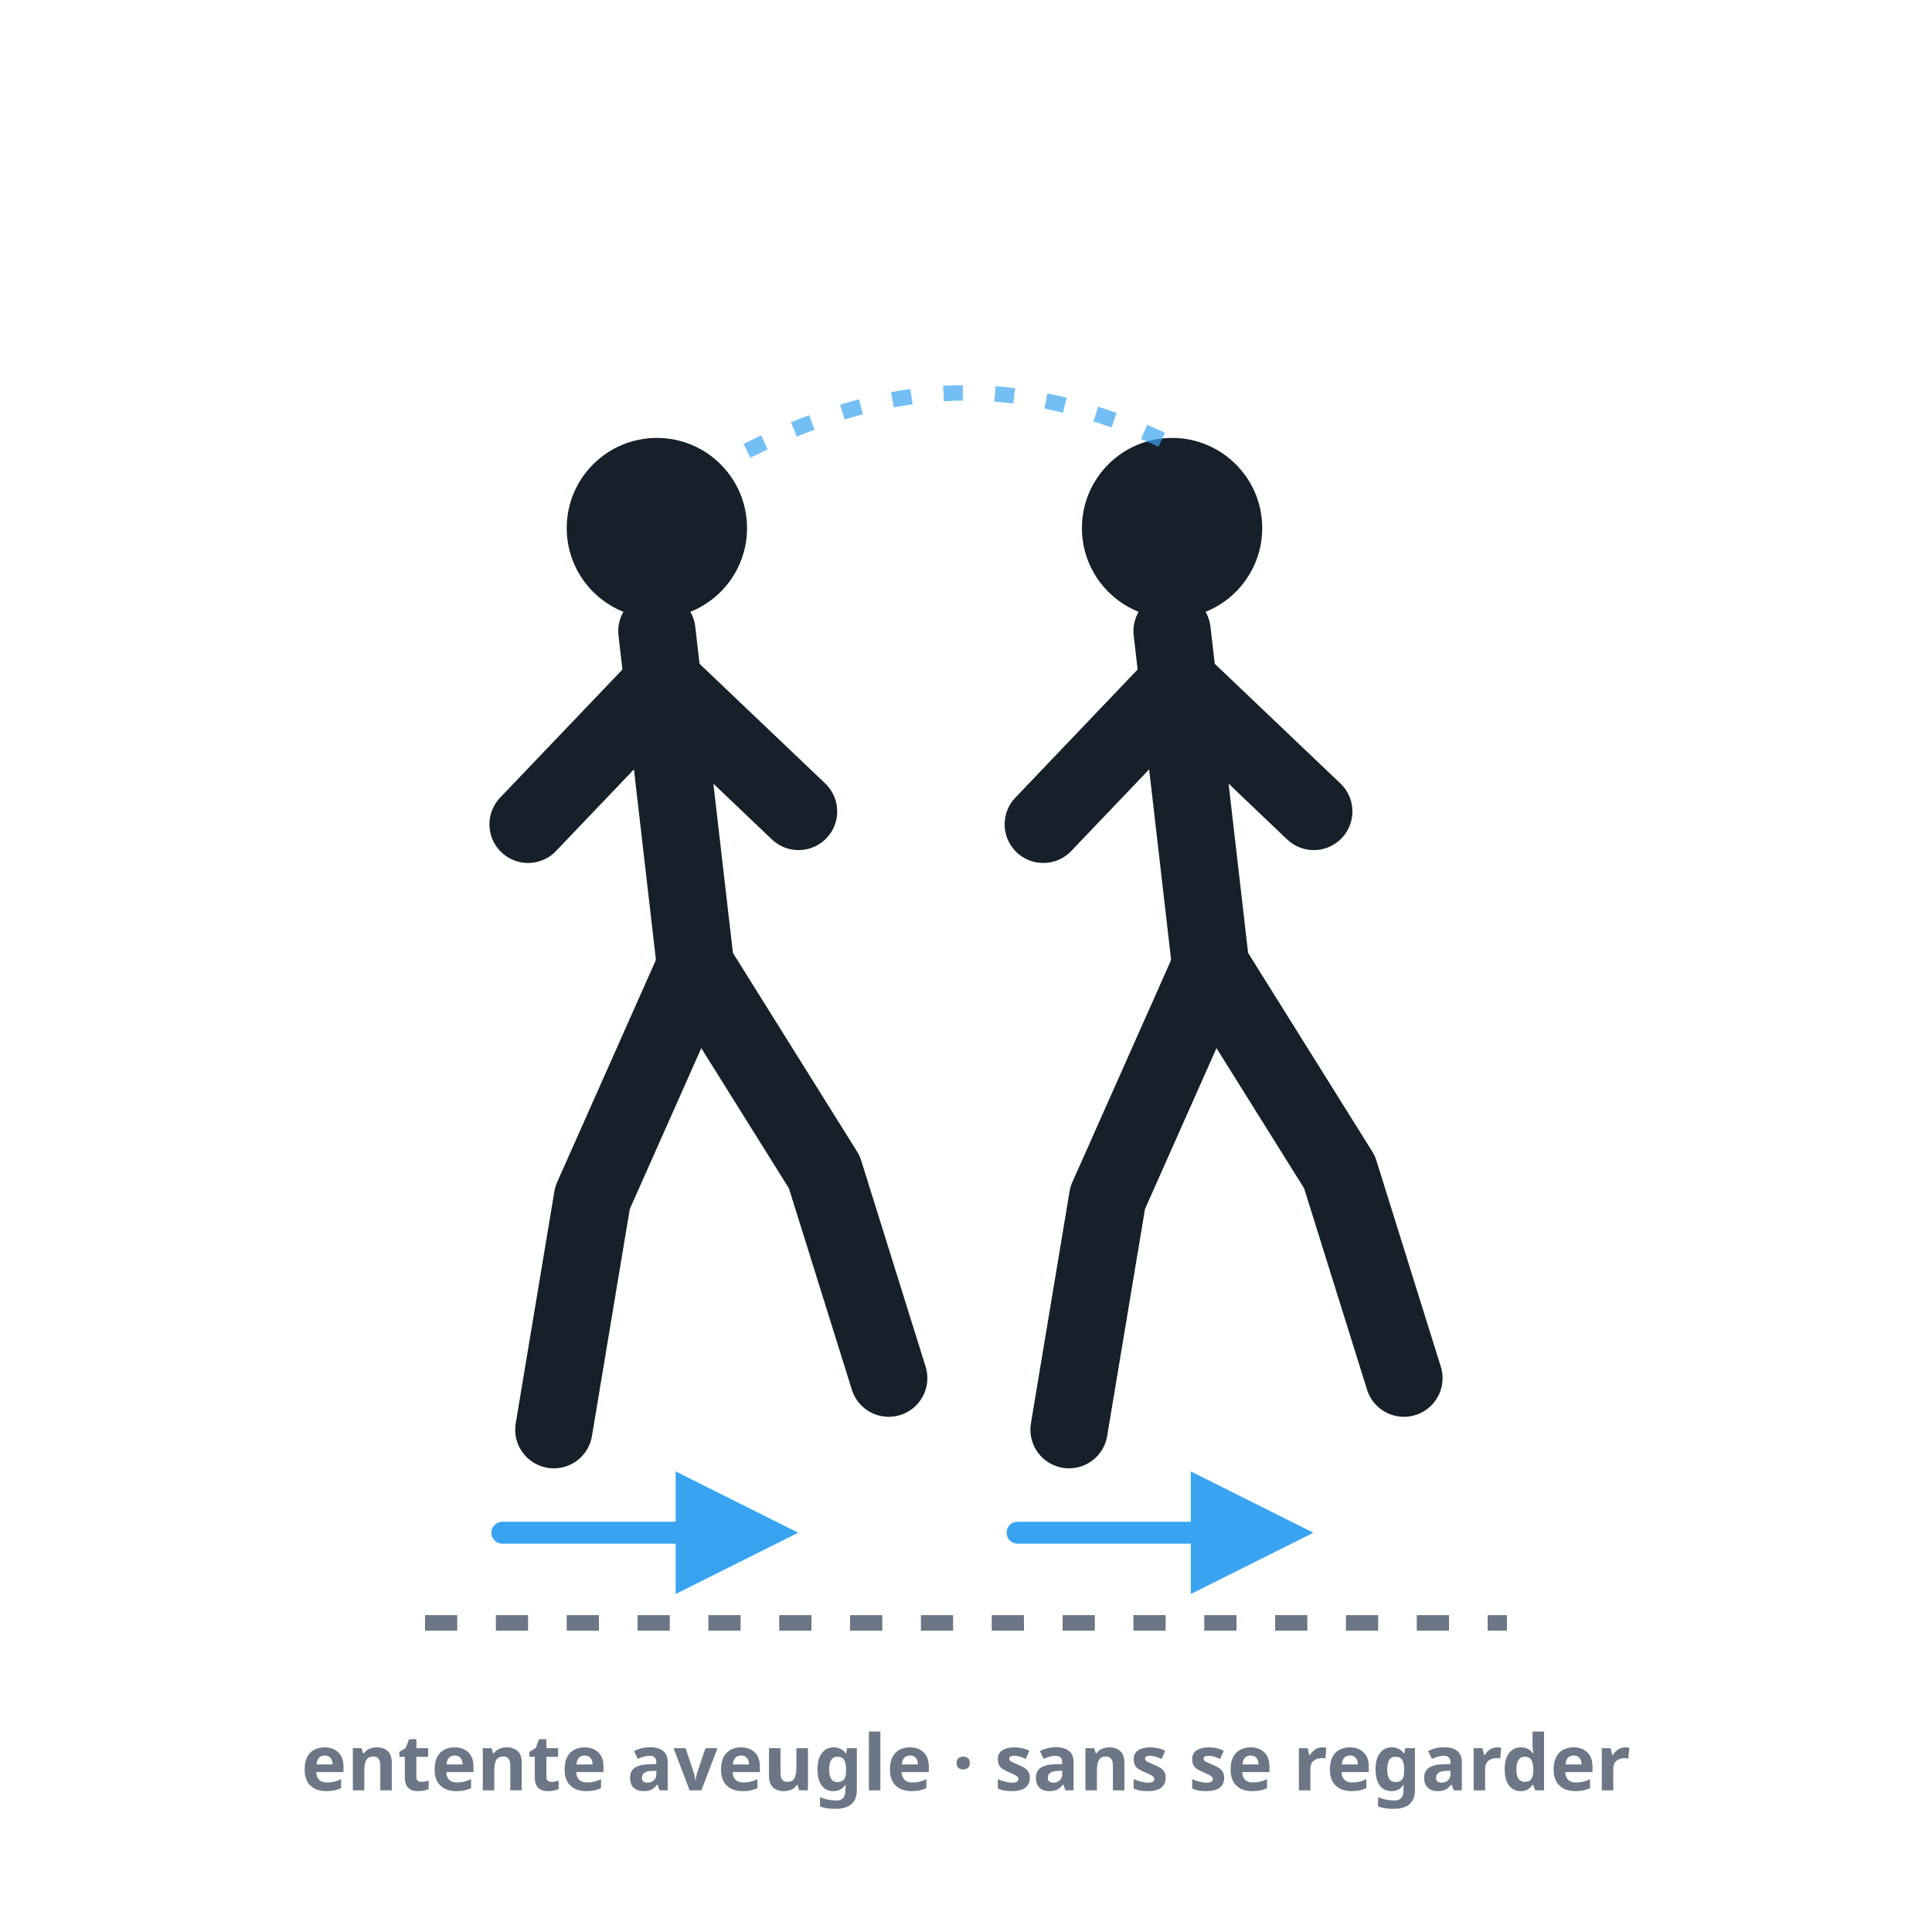
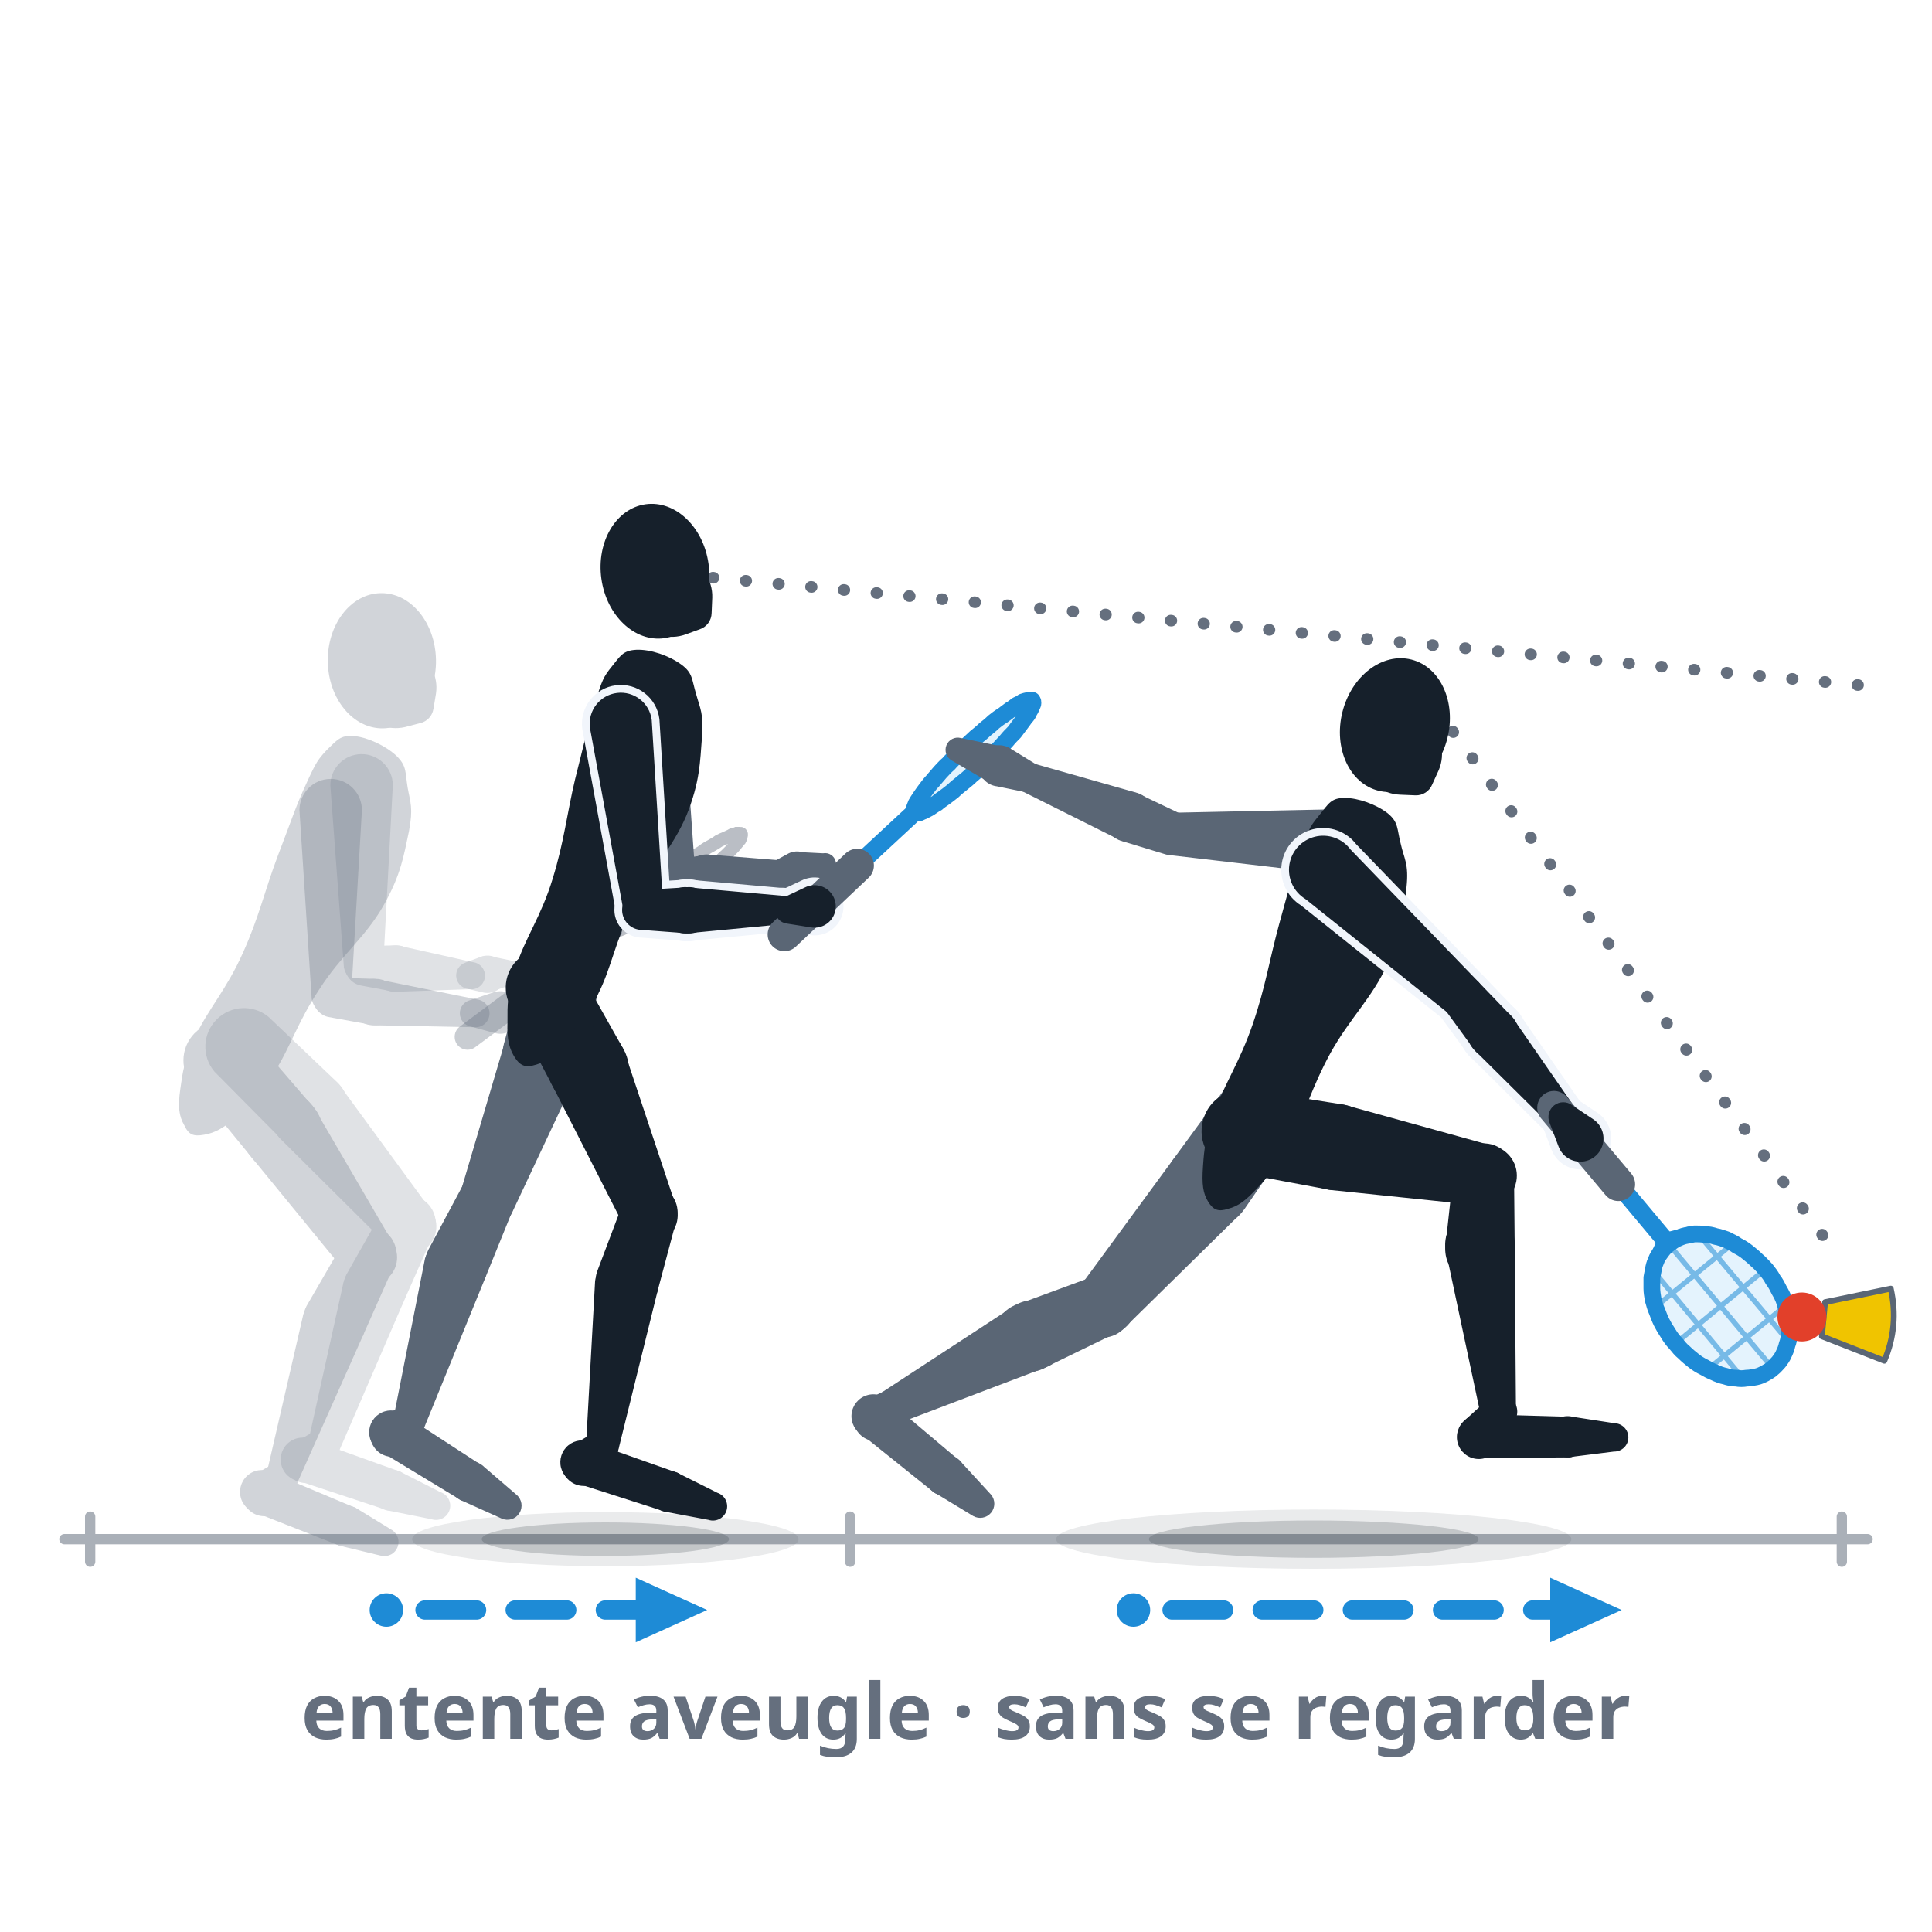
- <svg xmlns="http://www.w3.org/2000/svg" viewBox="0 0 300 300" role="img" aria-label="L'entente aveugle : deux partenaires de double se déplacent en parfaite anticipation, sans se regarder — des flèches de mouvement parallèles et en miroir et une bande de perception commune.">
+ <svg xmlns="http://www.w3.org/2000/svg" viewBox="0 0 300 300" role="img" data-quelle="figuren" aria-label="Entente aveugle : deux partenaires de double l'un derrière l'autre, tous deux le regard vers le speeder. Le joueur d'attaque part sur la balle courte, et au même instant le joueur de fond monte dans l'espace libéré, sans regarder.">
  <style>
-     .fig{fill:none;stroke:var(--tinte,#16202b);stroke-width:12;stroke-linecap:round;stroke-linejoin:round}
-     .kopf{fill:var(--tinte,#16202b)}
-     .pfeil{fill:none;stroke:var(--primaer,#38a4f1);stroke-width:3.4;stroke-linecap:round}
-     .band{fill:none;stroke:var(--primaer,#38a4f1);stroke-width:2.4;stroke-dasharray:3 5;opacity:.7}
-     .boden{fill:none;stroke:var(--tinte-3,#6b7686);stroke-width:2.4;stroke-dasharray:5 6}
-     .mk{fill:var(--primaer,#38a4f1)}
-     .st{fill:var(--tinte-3,#6b7686);font:600 12px/1 system-ui,sans-serif;text-anchor:middle}
+     .s-k{fill:var(--tinte,#16202b)}
+     .s-f{fill:var(--tinte-2,#5a6675)}
+     .s-gk{fill:var(--tinte-3,#656f7e);opacity:.3}
+     .s-gf{fill:var(--tinte-3,#656f7e);opacity:.2}
+     .s-x{fill:var(--flaeche-2,#f1f5fb);stroke:var(--flaeche-2,#f1f5fb);stroke-width:2.4;stroke-linejoin:round}
+     .s-rf{fill:var(--primaer,#38a4f1);opacity:.14}
+     .s-rs{fill:none;stroke:var(--primaer-dunkel,#1e8bd6);stroke-width:.8;opacity:.55}
+     .s-rr{fill:none;stroke:var(--primaer-dunkel,#1e8bd6);stroke-width:2.6;stroke-linejoin:round}
+     .s-rh{fill:none;stroke:var(--primaer-dunkel,#1e8bd6);stroke-width:2.1;stroke-linecap:round;stroke-linejoin:round}
+     .s-rsch{fill:none;stroke:var(--primaer-dunkel,#1e8bd6);stroke-width:2.8;stroke-linecap:round}
+     .s-rg{fill:none;stroke:var(--tinte-2,#5a6675);stroke-width:5.2;stroke-linecap:round}
+     .s-gr{fill:none;stroke:var(--tinte-3,#656f7e);stroke-width:2;opacity:.45}
+     .s-gh{fill:none;stroke:var(--tinte-3,#656f7e);stroke-width:1.6;opacity:.45;stroke-linecap:round;stroke-linejoin:round}
+     .s-gsch{fill:none;stroke:var(--tinte-3,#656f7e);stroke-width:2.2;opacity:.45;stroke-linecap:round}
+     .s-gg{fill:none;stroke:var(--tinte-3,#656f7e);stroke-width:4;opacity:.35;stroke-linecap:round}
+     .s-korb{fill:var(--speeder-korb,#f0c400);stroke:var(--tinte-2,#5a6675);stroke-width:.9;stroke-linejoin:round}
+     .s-kappe{fill:var(--speeder-kappe,#e2402a)}
+     .s-sch{fill:var(--schatten-boden,#16202b2e)}
+     .s-schw{fill:var(--schatten-boden,#16202b2e);opacity:.5}
+     .s-weg{fill:none;stroke:var(--primaer-dunkel,#1e8bd6);stroke-width:3;stroke-dasharray:8 6;stroke-linecap:round}
+     .s-blick{fill:none;stroke:var(--tinte-3,#656f7e);stroke-width:1.8;stroke-dasharray:.1 5;stroke-linecap:round}
+     .s-mk{fill:var(--primaer-dunkel,#1e8bd6)}
+     .s-boden{fill:none;stroke:var(--tinte-3,#656f7e);stroke-width:1.6;opacity:.55;stroke-linecap:round}
+     .st{fill:var(--tinte-3,#656f7e);font:600 12px/1 system-ui,sans-serif;text-anchor:middle}
  </style>
  <defs>
-     <marker id="m053" viewBox="0 0 10 10" markerWidth="7" markerHeight="7" refX="6.5" refY="5" orient="auto">
-       <path d="M1,1 L9,5 L1,9 Z" class="mk" />
+     <marker id="p053" viewBox="0 0 10 10" markerWidth="4.4" markerHeight="4.4" refX="5" refY="5" orient="auto">
+       <path d="M1,1.2 L9.4,5 L1,8.8 Z" class="s-mk" />
    </marker>
  </defs>
-   <circle class="kopf" cx="102" cy="82" r="14" />
-   <path class="fig" d="M102,98 L108,150" />
-   <path class="fig" d="M103,106 L82,128" />
-   <path class="fig" d="M103,106 L124,126" />
-   <path class="fig" d="M108,150 L92,186 L86,222" />
-   <path class="fig" d="M108,150 L128,182 L138,214" />
-   <circle class="kopf" cx="182" cy="82" r="14" />
-   <path class="fig" d="M182,98 L188,150" />
-   <path class="fig" d="M183,106 L162,128" />
-   <path class="fig" d="M183,106 L204,126" />
-   <path class="fig" d="M188,150 L172,186 L166,222" />
-   <path class="fig" d="M188,150 L208,182 L218,214" />
-   <path class="pfeil" d="M78,238 L118,238" marker-end="url(#m053)" />
-   <path class="pfeil" d="M158,238 L198,238" marker-end="url(#m053)" />
-   <path class="band" d="M116,70 C 140,58 160,58 184,70" />
-   <line class="boden" x1="66" y1="252" x2="234" y2="252" />
-   <text class="st" x="150" y="278">entente aveugle · sans se regarder</text>
+   <path class="s-boden" d="M10,239L290,239M14,235.5L14,242.5M132,235.5L132,242.5M286,235.5L286,242.5" />
+   <ellipse class="s-schw" cx="94" cy="239" rx="30" ry="4.2" />
+   <ellipse class="s-sch" cx="94" cy="239" rx="19.2" ry="2.6" />
+   <ellipse class="s-schw" cx="204" cy="239" rx="40" ry="4.6" />
+   <ellipse class="s-sch" cx="204" cy="239" rx="25.6" ry="2.9" />
+   <g class="s-gf">
+     <path d="M33.3,166.4L43.4,176.6A6.2,6.2 0 1 0 52.1,167.8L41.7,157.9A6,6 0 0 0 33.3,166.4Z" />
+     <path d="M43.4,176.7L60.1,193.3A4.3,4.3 0 0 0 66.7,187.6L52.8,168.6A6.2,6.2 0 1 0 43.4,176.7Z" />
+     <path d="M59.4,188L53.8,197.9A4.9,4.9 0 1 0 62.6,202.3L67.2,191.9A4.3,4.3 0 0 0 59.4,188Z" />
+     <path d="M53.3,199.3L47.9,223.7A2.5,2.5 0 0 0 52.7,225.2L62.6,202.3A4.9,4.9 0 1 0 53.3,199.3Z" />
+     <path d="M49.1,222.1L45.9,223.9A3.4,3.4 0 1 0 50.4,228.7L52.4,225.7A2.5,2.5 0 0 0 49.1,222.1Z" />
+     <path d="M46.5,230L60.1,234.5A3.2,3.2 0 0 0 62.1,228.5L48.7,223.7A3.4,3.4 0 1 0 46.5,230Z" />
+     <path d="M60.5,234.6L67,235.9A2.2,2.2 0 0 0 68.4,231.7L62.5,228.7A3.2,3.2 0 1 0 60.5,234.6Z" />
+   </g>
+   <g class="s-gf">
+     <path d="M51.3,122L53.4,150.2A3.1,3.1 0 0 0 59.5,150.1L61,121.9A4.8,4.8 0 1 0 51.3,122Z" />
+     <path d="M55.9,153L60.7,153.9A3.6,3.6 0 1 0 61.4,146.8L56.4,146.9A3.1,3.1 0 0 0 55.9,153Z" />
+     <path d="M61.5,154L73,153.6A2.1,2.1 0 0 0 73.4,149.4L62.2,146.9A3.6,3.6 0 1 0 61.5,154Z" />
+   </g>
+   <g class="s-gf">
+     <path d="M72.4,153.5L75,154.1A2.9,2.9 0 1 0 74.6,148.6L72.2,149.5A2.1,2.1 0 0 0 72.4,153.5Z" />
+     <path d="M76.5,153.9L80.4,152.6A1.7,1.7 0 0 0 80.1,149.3L76.2,148.5A2.8,2.8 0 1 0 76.5,153.9Z" />
+   </g>
+   <g class="s-gk">
+     <path d="M61.6,117.4C63.2,119 62.9,119.9 63.3,122.3C63.7,124.6 64.2,125.4 63.5,129.1C62.7,132.8 62.3,135.8 59.5,140.7C56.7,145.6 52.9,148.4 49.6,153.6C46.2,158.7 45.1,162.6 42.6,166.5C40.1,170.4 39.1,171.3 36.9,173.3C34.7,175.2 33.4,175.9 31.7,176.2C30,176.5 29.3,176.2 28.6,174.7C27.8,173.3 27.6,171.9 28,169.1C28.4,166.3 28.5,165 30.4,160.8C32.4,156.6 35.2,153.6 37.7,148C40.2,142.5 41.1,138.3 43.1,133C45.1,127.8 46,125 47.6,121.6C49.1,118.3 49.4,117.9 50.8,116.4C52.3,115 52.8,114.1 55,114.3C57.1,114.5 59.9,115.8 61.6,117.4Z" />
+     <path d="M29.8,168.4L38.9,179.5A6.2,6.2 0 1 0 48.3,171.5L39,160.7A6,6 0 0 0 29.8,168.4Z" />
+     <path d="M38.9,179.5L53.8,197.7A4.3,4.3 0 0 0 60.9,192.8L49,172.4A6.2,6.2 0 1 0 38.9,179.5Z" />
+     <path d="M53.4,192.8L47.6,202.8A4.9,4.9 0 1 0 56.4,207.3L61.1,196.7A4.3,4.3 0 0 0 53.4,192.8Z" />
+     <path d="M47.1,204.1L41.4,228.8A2.5,2.5 0 0 0 46.1,230.4L56.4,207.3A4.9,4.9 0 1 0 47.1,204.1Z" />
+     <path d="M42.6,227.2L39.5,229A3.4,3.4 0 1 0 44,233.7L45.9,230.8A2.5,2.5 0 0 0 42.6,227.2Z" />
+     <path d="M40,235L52.7,240A3.2,3.2 0 0 0 55.1,234.1L42.5,228.8A3.4,3.4 0 1 0 40,235Z" />
+     <path d="M53.1,240.1L59.3,241.6A2.2,2.2 0 0 0 60.9,237.6L55.5,234.3A3.2,3.2 0 1 0 53.1,240.1Z" />
+   </g>
+   <g class="s-gk">
+     <ellipse cx="59.3" cy="102.6" rx="8.4" ry="10.5" transform="rotate(-1 59.3 102.6)" />
+     <path d="M62.9,112.9L65.2,112.3A2.7,2.7 0 0 0 67.3,110.1L67.7,107.7A6.3,6.3 0 1 0 62.9,112.9Z" />
+   </g>
+   <g class="s-gk">
+     <path d="M46.5,125.8L48.4,155.1A3.1,3.1 0 0 0 54.5,155.1L56.2,125.8A4.8,4.8 0 1 0 46.5,125.8Z" />
+     <path d="M50.9,157.9L57.5,159.1A3.6,3.6 0 1 0 58.3,152L51.6,151.8A3.1,3.1 0 0 0 50.9,157.9Z" />
+     <path d="M58.1,159.2L73.6,159.5A2.1,2.1 0 0 0 74.1,155.2L58.8,152.1A3.6,3.6 0 1 0 58.1,159.2Z" />
+   </g>
+   <path class="s-gh" d="M95.8,144.7L94.2,145L95.2,143.4" />
+   <path class="s-gsch" d="M85.1,151.7L94.2,145" />
+   <path class="s-gr" d="M115.1,129.5C115.1,129.4 115,129.4 114.9,129.4C114.7,129.4 114.6,129.4 114.4,129.4C114.2,129.5 113.9,129.5 113.7,129.6C113.4,129.8 113.1,129.9 112.7,130.1C112.4,130.2 112,130.4 111.6,130.6C111.2,130.9 110.8,131.1 110.3,131.4C109.9,131.6 109.4,131.9 108.9,132.3C108.4,132.6 107.9,132.9 107.4,133.2C106.9,133.6 106.3,134 105.8,134.3C105.3,134.7 104.7,135.1 104.2,135.5C103.7,135.9 103.1,136.3 102.6,136.7C102.1,137.1 101.6,137.5 101.1,137.9C100.6,138.3 100.1,138.7 99.7,139C99.2,139.4 98.8,139.8 98.4,140.2C98,140.5 97.6,140.9 97.3,141.2C96.9,141.6 96.6,141.9 96.3,142.2C96.1,142.5 95.8,142.7 95.6,143C95.4,143.2 95.2,143.5 95.1,143.7C95,143.9 94.9,144 94.9,144.2C94.8,144.3 94.8,144.4 94.9,144.5C94.9,144.6 95,144.6 95.1,144.6C95.2,144.7 95.4,144.6 95.6,144.6C95.8,144.6 96,144.5 96.3,144.4C96.6,144.3 96.9,144.1 97.2,144C97.6,143.8 98,143.6 98.4,143.4C98.8,143.2 99.2,142.9 99.7,142.6C100.1,142.4 100.6,142.1 101.1,141.8C101.6,141.5 102.1,141.1 102.6,140.8C103.1,140.4 103.6,140.1 104.2,139.7C104.7,139.3 105.2,138.9 105.8,138.5C106.3,138.1 106.8,137.7 107.3,137.3C107.8,136.9 108.4,136.5 108.8,136.1C109.3,135.8 109.8,135.4 110.3,135C110.7,134.6 111.2,134.2 111.6,133.8C112,133.5 112.3,133.1 112.7,132.8C113,132.5 113.4,132.1 113.6,131.9C113.9,131.6 114.2,131.3 114.4,131C114.6,130.8 114.7,130.6 114.9,130.4C115,130.2 115.1,130 115.1,129.9C115.1,129.7 115.2,129.6 115.1,129.5Z" />
+   <path class="s-gg" d="M72.6,161L85.1,151.7" />
+   <g class="s-gk">
+     <path d="M73.1,159.4L76.8,160.4A3.3,3.3 0 1 0 76.6,154.1L73,155.3A2.1,2.1 0 0 0 73.1,159.4Z" />
+   </g>
+   <path class="s-blick" d="M110.7,89.7 L292,106.7" />
+   <path class="s-blick" d="M225.6,113.6 L285.2,194.8" />
+   <circle class="s-mk" cx="60" cy="250" r="2.6" />
+   <path class="s-weg" d="M66,250 L104,250" marker-end="url(#p053)" />
+   <circle class="s-mk" cx="176" cy="250" r="2.6" />
+   <path class="s-weg" d="M182,250 L246,250" marker-end="url(#p053)" />
+   <g class="s-f">
+     <path d="M81.7,149.3L78.3,161.9A6.2,6.2 0 1 0 90.3,165L93.3,152.2A6,6 0 0 0 81.7,149.3Z" />
+     <path d="M78.4,161.8L71.6,184.8A4.3,4.3 0 0 0 79.7,187.9L89.9,166.2A6.2,6.2 0 1 0 78.4,161.8Z" />
+     <path d="M71.9,184L66.5,194.1A4.9,4.9 0 1 0 75.4,198.3L79.7,187.7A4.3,4.3 0 0 0 71.9,184Z" />
+     <path d="M66,195.4L61.1,220.2A2.5,2.5 0 0 0 65.9,221.6L75.4,198.3A4.9,4.9 0 1 0 66,195.4Z" />
+     <path d="M62.6,218.4L59.8,219.6A3.4,3.4 0 1 0 63.8,224.6L65.6,222.1A2.5,2.5 0 0 0 62.6,218.4Z" />
+     <path d="M59.3,225.5L71.5,232.9A3.2,3.2 0 0 0 74.9,227.6L62.9,219.8A3.4,3.4 0 1 0 59.3,225.5Z" />
+     <path d="M71.9,233.1L77.9,235.8A2.2,2.2 0 0 0 80.2,232.1L75.2,227.8A3.2,3.2 0 1 0 71.9,233.1Z" />
+   </g>
+   <g class="s-f">
+     <path d="M96.4,109.3L101.9,137.2A3.1,3.1 0 0 0 108,136.3L106,108A4.8,4.8 0 1 0 96.4,109.3Z" />
+     <path d="M104.8,139.6L109.6,139.9A3.6,3.6 0 1 0 109.3,132.8L104.5,133.5A3.1,3.1 0 0 0 104.8,139.6Z" />
+     <path d="M110.5,139.8L121.5,137.8A2.1,2.1 0 0 0 121.3,133.6L110.1,132.7A3.6,3.6 0 1 0 110.5,139.8Z" />
+   </g>
+   <g class="s-f">
+     <path d="M121,137.8L123.5,138A2.9,2.9 0 1 0 122.3,132.6L120.1,133.8A2.1,2.1 0 0 0 121,137.8Z" />
+     <path d="M125,137.6L128.6,135.8A1.7,1.7 0 0 0 127.8,132.5L123.9,132.3A2.8,2.8 0 1 0 125,137.6Z" />
+   </g>
+   <g class="s-k">
+     <path d="M105.8,103.2C107.6,104.5 107.4,105.5 108.1,107.8C108.7,110 109.3,110.8 109,114.5C108.7,118.3 108.7,121.4 106.6,126.6C104.4,131.8 101,135.1 98.3,140.6C95.5,146.2 95,150.1 92.9,154.3C90.9,158.6 90,159.6 88.1,161.8C86.2,164 84.9,164.8 83.3,165.3C81.7,165.8 80.9,165.6 80,164.3C79.1,162.9 78.7,161.5 78.8,158.7C78.8,155.9 78.7,154.6 80.1,150.2C81.5,145.7 84,142.4 85.8,136.5C87.6,130.7 88,126.5 89.3,121C90.7,115.5 91.3,112.6 92.4,109.1C93.5,105.6 93.7,105.1 95,103.5C96.3,101.9 96.7,101 98.8,100.9C101,100.8 103.9,101.8 105.8,103.2Z" />
+     <path d="M79.2,156.1L85.9,168.8A6.2,6.2 0 1 0 96.8,162.9L89.7,150.3A6,6 0 0 0 79.2,156.1Z" />
+     <path d="M85.9,168.8L96.9,190.4A4.3,4.3 0 0 0 104.9,187.1L97.2,164A6.2,6.2 0 1 0 85.9,168.8Z" />
+     <path d="M96.7,186.9L92.7,197.5A4.9,4.9 0 1 0 102.1,200.5L105,189.6A4.3,4.3 0 0 0 96.7,186.9Z" />
+     <path d="M92.4,199L91,224.4A2.5,2.5 0 0 0 96,225.2L102.1,200.5A4.9,4.9 0 1 0 92.4,199Z" />
+     <path d="M92.3,222.4L89.1,224.3A3.4,3.4 0 1 0 93.6,229L95.6,226A2.5,2.5 0 0 0 92.3,222.4Z" />
+     <path d="M89.8,230.4L103.2,234.7A3.2,3.2 0 0 0 105.2,228.7L91.9,224A3.4,3.4 0 1 0 89.8,230.4Z" />
+     <path d="M103.6,234.8L110,236A2.2,2.2 0 0 0 111.4,231.8L105.6,228.9A3.2,3.2 0 1 0 103.6,234.8Z" />
+   </g>
+   <g class="s-k">
+     <ellipse cx="101.7" cy="88.7" rx="8.4" ry="10.5" transform="rotate(-7.9 101.7 88.7)" />
+     <path d="M106.5,98.5L108.7,97.7A2.7,2.7 0 0 0 110.5,95.2L110.6,92.8A6.3,6.3 0 1 0 106.5,98.5Z" />
+   </g>
+   <g class="s-x">
+     <path d="M91.6,113L96.9,141.9A3.1,3.1 0 0 0 103,141.1L101.2,111.8A4.8,4.8 0 1 0 91.6,113Z" />
+     <path d="M99.7,144.4L106.4,144.9A3.6,3.6 0 1 0 106.4,137.8L99.7,138.2A3.1,3.1 0 0 0 99.7,144.4Z" />
+     <path d="M107,144.9L122.7,143.4A2.1,2.1 0 0 0 122.7,139.2L107,137.8A3.6,3.6 0 1 0 107,144.9Z" />
+     <path d="M122.1,143.4L125.9,144A3.3,3.3 0 1 0 125,137.8L121.6,139.4A2.1,2.1 0 0 0 122.1,143.4Z" />
+   </g>
+   <g class="s-k">
+     <path d="M91.6,113L96.9,141.9A3.1,3.1 0 0 0 103,141.1L101.2,111.8A4.8,4.8 0 1 0 91.6,113Z" />
+     <path d="M99.7,144.4L106.4,144.9A3.6,3.6 0 1 0 106.4,137.8L99.7,138.2A3.1,3.1 0 0 0 99.7,144.4Z" />
+     <path d="M107,144.9L122.7,143.4A2.1,2.1 0 0 0 122.7,139.2L107,137.8A3.6,3.6 0 1 0 107,144.9Z" />
+   </g>
+   <path class="s-rf" d="M160.3,108.8C160.3,108.7 160.2,108.7 160.1,108.7C159.9,108.7 159.8,108.7 159.6,108.8C159.4,108.8 159.1,108.9 158.8,109C158.6,109.2 158.3,109.3 157.9,109.5C157.6,109.7 157.3,110 156.9,110.2C156.5,110.5 156.1,110.8 155.7,111.1C155.2,111.4 154.8,111.7 154.3,112.1C153.9,112.5 153.4,112.9 152.9,113.3C152.5,113.7 152,114.1 151.5,114.5C151,115 150.5,115.4 150.1,115.8C149.6,116.3 149.1,116.8 148.6,117.2C148.2,117.7 147.7,118.1 147.3,118.6C146.8,119 146.4,119.5 146,119.9C145.6,120.4 145.2,120.8 144.9,121.2C144.5,121.6 144.2,122 143.9,122.4C143.6,122.8 143.3,123.2 143.1,123.5C142.9,123.8 142.7,124.1 142.5,124.4C142.3,124.7 142.2,124.9 142.1,125.2C142,125.4 142,125.6 141.9,125.7C141.9,125.9 141.9,126 142,126.1C142.1,126.2 142.2,126.2 142.3,126.2C142.4,126.2 142.6,126.2 142.8,126.2C143,126.1 143.2,126 143.5,125.9C143.8,125.7 144.1,125.6 144.4,125.4C144.7,125.2 145.1,124.9 145.5,124.7C145.8,124.4 146.3,124.1 146.7,123.8C147.1,123.5 147.5,123.2 148,122.8C148.4,122.4 148.9,122 149.4,121.6C149.9,121.2 150.4,120.8 150.8,120.4C151.3,120 151.8,119.5 152.3,119.1C152.8,118.6 153.2,118.1 153.7,117.7C154.2,117.2 154.6,116.8 155.1,116.3C155.5,115.9 155.9,115.4 156.3,115C156.7,114.5 157.1,114.1 157.5,113.7C157.8,113.3 158.1,112.9 158.4,112.5C158.7,112.1 159,111.7 159.2,111.4C159.5,111.1 159.7,110.8 159.8,110.5C160,110.2 160.1,110 160.2,109.7C160.3,109.5 160.4,109.3 160.4,109.2C160.4,109 160.4,108.9 160.3,108.8Z" />
+   <path class="s-rh" d="M143,126.2L141.4,126.7L142.1,124.9" />
+   <path class="s-rsch" d="M133.1,134.4L141.4,126.7" />
+   <path class="s-rr" d="M160.3,108.8C160.3,108.7 160.2,108.7 160.1,108.7C159.9,108.7 159.8,108.7 159.6,108.8C159.4,108.8 159.1,108.9 158.8,109C158.6,109.2 158.3,109.3 157.9,109.5C157.6,109.7 157.3,110 156.9,110.2C156.5,110.5 156.1,110.8 155.7,111.1C155.2,111.4 154.8,111.7 154.3,112.1C153.9,112.5 153.4,112.9 152.9,113.3C152.5,113.7 152,114.1 151.5,114.5C151,115 150.5,115.4 150.1,115.8C149.6,116.3 149.1,116.8 148.6,117.2C148.2,117.7 147.7,118.1 147.3,118.6C146.8,119 146.4,119.5 146,119.9C145.6,120.4 145.2,120.8 144.9,121.2C144.5,121.6 144.2,122 143.9,122.4C143.6,122.8 143.3,123.2 143.1,123.5C142.9,123.8 142.7,124.1 142.5,124.4C142.3,124.7 142.2,124.9 142.1,125.2C142,125.4 142,125.6 141.9,125.7C141.9,125.9 141.9,126 142,126.1C142.1,126.2 142.2,126.2 142.3,126.2C142.4,126.2 142.6,126.2 142.8,126.2C143,126.1 143.2,126 143.5,125.9C143.8,125.7 144.1,125.6 144.4,125.4C144.7,125.2 145.1,124.9 145.5,124.7C145.8,124.4 146.3,124.1 146.7,123.8C147.1,123.5 147.5,123.2 148,122.8C148.4,122.4 148.9,122 149.4,121.6C149.9,121.2 150.4,120.8 150.8,120.4C151.3,120 151.8,119.5 152.3,119.1C152.8,118.6 153.2,118.1 153.7,117.7C154.2,117.2 154.6,116.8 155.1,116.3C155.5,115.9 155.9,115.4 156.3,115C156.7,114.5 157.1,114.1 157.5,113.7C157.8,113.3 158.1,112.9 158.4,112.5C158.7,112.1 159,111.7 159.2,111.4C159.5,111.1 159.7,110.8 159.8,110.5C160,110.2 160.1,110 160.2,109.7C160.3,109.5 160.4,109.3 160.4,109.2C160.4,109 160.4,108.9 160.3,108.8Z" />
+   <path class="s-rg" d="M121.8,145.1L133.1,134.4" />
+   <g class="s-k">
+     <path d="M122.1,143.4L125.9,144A3.3,3.3 0 1 0 125,137.8L121.6,139.4A2.1,2.1 0 0 0 122.1,143.4Z" />
+   </g>
+   <g class="s-f">
+     <path d="M189.8,169.6L182.2,180A6.7,6.7 0 1 0 193.2,187.8L200.5,177.2A6.5,6.5 0 0 0 189.8,169.6Z" />
+     <path d="M182.2,180L167.6,199.9A4.7,4.7 0 0 0 174.7,206.1L192.3,188.8A6.7,6.7 0 1 0 182.2,180Z" />
+     <path d="M169.8,198.2L158.4,202.4A5.4,5.4 0 1 0 162.6,212.2L173.5,206.9A4.7,4.7 0 0 0 169.8,198.2Z" />
+     <path d="M157.3,202.9L136.8,216.3A2.7,2.7 0 0 0 139.3,221.1L162.2,212.4A5.4,5.4 0 1 0 157.3,202.9Z" />
+     <path d="M137.2,216.1L134.7,217.2A3.4,3.4 0 1 0 138.6,222.5L140.4,220.4A2.7,2.7 0 0 0 137.2,216.1Z" />
+     <path d="M134,222.9L145.1,231.8A3.2,3.2 0 0 0 149.1,226.9L138.2,217.7A3.4,3.4 0 1 0 134,222.9Z" />
+     <path d="M145.5,232L151.1,235.4A2.2,2.2 0 0 0 153.9,232.1L149.4,227.2A3.2,3.2 0 1 0 145.5,232Z" />
+   </g>
+   <g class="s-f">
+     <path d="M210.5,125.6L182.1,126.2A3.4,3.4 0 0 0 181.8,132.8L210,136.1A5.3,5.3 0 1 0 210.5,125.6Z" />
+     <path d="M183.6,126.5L177.1,123.4A3.9,3.9 0 1 0 174.2,130.6L181.1,132.7A3.4,3.4 0 0 0 183.6,126.5Z" />
+     <path d="M176.5,123.1L160.3,118.5A2.3,2.3 0 0 0 158.6,122.8L173.6,130.3A3.9,3.9 0 1 0 176.5,123.1Z" />
+   </g>
+   <g class="s-f">
+     <path d="M160.9,118.7L157,116.3A3.2,3.2 0 1 0 154.8,122.1L159.2,123A2.3,2.3 0 0 0 160.9,118.7Z" />
+     <path d="M156,116L149.2,114.6A1.9,1.9 0 0 0 147.8,118.1L153.8,121.6A3,3 0 1 0 156,116Z" />
+   </g>
+   <g class="s-k">
+     <path d="M215.5,126.3C217.2,127.7 216.9,128.7 217.5,131C218,133.3 218.8,134.1 218.4,137.8C218,141.6 217.8,144.7 215.4,149.8C213.1,154.9 209.6,158.1 206.6,163.5C203.6,169 202.7,172.8 200.5,176.9C198.3,181.1 197.4,182.1 195.5,184.2C193.5,186.4 192.3,187.3 190.7,187.7C189.2,188.2 188.4,187.9 187.6,186.6C186.8,185.3 186.6,183.9 186.8,181.1C187,178.3 187.1,177 188.6,172.6C190.2,168.2 192.5,164.9 194.5,159.1C196.5,153.3 197.1,149.1 198.6,143.6C200.1,138.2 200.8,135.3 202.1,131.8C203.3,128.4 203.7,128 205,126.4C206.3,124.8 206.7,123.9 208.8,123.9C210.9,123.9 213.7,124.9 215.5,126.3Z" />
+     <path d="M191.7,182L206.2,184.7A6.7,6.7 0 1 0 208.5,171.5L193.9,169.2A6.5,6.5 0 0 0 191.7,182Z" />
+     <path d="M206.8,184.8L229.9,187.2A4.7,4.7 0 0 0 231.7,177.9L209.3,171.7A6.7,6.7 0 1 0 206.8,184.8Z" />
+     <path d="M225.7,182L224.5,193A5.4,5.4 0 1 0 235.2,193.6L235.1,182.5A4.7,4.7 0 0 0 225.7,182Z" />
+     <path d="M224.6,194.7L230,220.1A2.7,2.7 0 0 0 235.4,219.5L235.2,193.5A5.4,5.4 0 1 0 224.6,194.7Z" />
+     <path d="M230.8,217.5L227.5,220.5A3.4,3.4 0 1 0 232.6,224.8L235,220.9A2.7,2.7 0 0 0 230.8,217.5Z" />
+     <path d="M229.8,226.4L243.8,226.3A3.2,3.2 0 0 0 243.8,220L229.8,219.6A3.4,3.4 0 1 0 229.8,226.4Z" />
+     <path d="M244.2,226.2L250.6,225.4A2.2,2.2 0 0 0 250.7,221L244.2,220A3.2,3.2 0 1 0 244.2,226.2Z" />
+   </g>
+   <g class="s-k">
+     <ellipse cx="216.6" cy="112.6" rx="8.4" ry="10.5" transform="rotate(14.1 216.6 112.6)" />
+     <path d="M217.4,123.4L219.8,123.5A2.7,2.7 0 0 0 222.4,121.8L223.4,119.6A6.3,6.3 0 1 0 217.4,123.4Z" />
+   </g>
+   <g class="s-x">
+     <path d="M202.7,139.6L225.1,157.5A3.4,3.4 0 0 0 229.6,152.5L209.7,131.9A5.3,5.3 0 1 0 202.7,139.6Z" />
+     <path d="M224.4,156.8L228.7,162.7A3.9,3.9 0 1 0 234.6,157.7L229.6,152.5A3.4,3.4 0 0 0 224.4,156.8Z" />
+     <path d="M229.1,163.2L241.1,175.1A2.3,2.3 0 0 0 244.7,172.2L235,158.2A3.9,3.9 0 1 0 229.1,163.2Z" />
+     <path d="M240.6,174.3L242,178A3.6,3.6 0 1 0 247.4,173.8L244.1,171.6A2.3,2.3 0 0 0 240.6,174.3Z" />
+   </g>
+   <g class="s-k">
+     <path d="M202.7,139.6L225.1,157.5A3.4,3.4 0 0 0 229.6,152.5L209.7,131.9A5.3,5.3 0 1 0 202.7,139.6Z" />
+     <path d="M224.4,156.8L228.7,162.7A3.9,3.9 0 1 0 234.6,157.7L229.6,152.5A3.4,3.4 0 0 0 224.4,156.8Z" />
+     <path d="M229.1,163.2L241.1,175.1A2.3,2.3 0 0 0 244.7,172.2L235,158.2A3.9,3.9 0 1 0 229.1,163.2Z" />
+   </g>
+   <path class="s-rf" d="M275.2,212.5C275.6,212.2 275.9,211.8 276.2,211.5C276.5,211.1 276.8,210.7 277,210.2C277.2,209.8 277.4,209.3 277.5,208.8C277.7,208.3 277.8,207.8 277.8,207.3C277.9,206.7 277.9,206.2 277.8,205.6C277.8,205 277.7,204.5 277.6,203.9C277.4,203.3 277.3,202.7 277.1,202.1C276.9,201.5 276.6,200.9 276.3,200.4C276,199.8 275.7,199.2 275.3,198.7C275,198.1 274.6,197.6 274.2,197.1C273.7,196.6 273.3,196.1 272.8,195.7C272.3,195.2 271.8,194.8 271.3,194.4C270.8,194 270.3,193.7 269.7,193.4C269.2,193 268.6,192.8 268.1,192.5C267.5,192.3 267,192.1 266.4,192C265.8,191.8 265.3,191.7 264.7,191.7C264.2,191.6 263.7,191.6 263.1,191.6C262.6,191.7 262.1,191.8 261.6,191.9C261.2,192 260.7,192.2 260.3,192.4C259.9,192.6 259.5,192.9 259.1,193.2C258.7,193.5 258.4,193.8 258.1,194.2C257.8,194.6 257.5,195 257.3,195.4C257.1,195.9 256.9,196.3 256.8,196.8C256.7,197.3 256.6,197.9 256.5,198.4C256.5,198.9 256.5,199.5 256.5,200.1C256.5,200.6 256.6,201.2 256.7,201.8C256.9,202.4 257,203 257.3,203.6C257.5,204.1 257.7,204.7 258,205.3C258.3,205.9 258.6,206.4 259,207C259.3,207.5 259.7,208.1 260.2,208.6C260.6,209.1 261,209.6 261.5,210C262,210.5 262.5,210.9 263,211.3C263.5,211.7 264,212 264.6,212.3C265.1,212.6 265.7,212.9 266.2,213.1C266.8,213.4 267.4,213.6 267.9,213.7C268.5,213.9 269,214 269.6,214C270.1,214.1 270.7,214.1 271.2,214C271.7,214 272.2,213.9 272.7,213.8C273.2,213.7 273.6,213.5 274,213.3C274.5,213 274.9,212.8 275.2,212.5Z" />
+   <path class="s-rs" d="M257.2,197.9L270.2,213.5M259.7,193.9L274.7,211.8M264.2,192.2L277.2,207.7M257.6,202.5L268.6,193.5M260.8,208.1L273.5,197.6M265.7,212.2L276.7,203.2" />
+   <path class="s-rh" d="M256.8,196.1L258.5,192.5L262.4,191.5" />
+   <path class="s-rsch" d="M251.3,183.9L258.5,192.5" />
+   <path class="s-rr" d="M275.2,212.5C275.6,212.2 275.9,211.8 276.2,211.5C276.5,211.1 276.8,210.7 277,210.2C277.2,209.8 277.4,209.3 277.5,208.8C277.7,208.3 277.8,207.8 277.8,207.3C277.9,206.7 277.9,206.2 277.8,205.6C277.8,205 277.7,204.5 277.6,203.9C277.4,203.3 277.3,202.7 277.1,202.1C276.9,201.5 276.6,200.9 276.3,200.4C276,199.8 275.7,199.2 275.3,198.7C275,198.1 274.6,197.6 274.2,197.1C273.7,196.6 273.3,196.1 272.8,195.7C272.3,195.2 271.8,194.8 271.3,194.4C270.8,194 270.3,193.7 269.7,193.4C269.2,193 268.6,192.8 268.1,192.5C267.5,192.3 267,192.1 266.4,192C265.8,191.8 265.3,191.7 264.7,191.7C264.2,191.6 263.7,191.6 263.1,191.6C262.6,191.7 262.1,191.8 261.6,191.9C261.2,192 260.7,192.2 260.3,192.4C259.9,192.6 259.5,192.9 259.1,193.2C258.7,193.5 258.4,193.8 258.1,194.2C257.8,194.6 257.5,195 257.3,195.4C257.1,195.9 256.9,196.3 256.8,196.8C256.7,197.3 256.6,197.9 256.5,198.4C256.5,198.9 256.5,199.5 256.5,200.1C256.5,200.6 256.6,201.2 256.7,201.8C256.9,202.4 257,203 257.3,203.6C257.5,204.1 257.7,204.7 258,205.3C258.3,205.9 258.6,206.4 259,207C259.3,207.5 259.7,208.1 260.2,208.6C260.6,209.1 261,209.6 261.5,210C262,210.5 262.5,210.9 263,211.3C263.5,211.7 264,212 264.6,212.3C265.1,212.6 265.7,212.9 266.2,213.1C266.8,213.4 267.4,213.6 267.9,213.7C268.5,213.9 269,214 269.6,214C270.1,214.1 270.7,214.1 271.2,214C271.7,214 272.2,213.9 272.7,213.8C273.2,213.7 273.6,213.5 274,213.3C274.5,213 274.9,212.8 275.2,212.5Z" />
+   <path class="s-rg" d="M241.3,172L251.3,183.9" />
+   <g class="s-k">
+     <path d="M240.6,174.3L242,178A3.6,3.6 0 1 0 247.4,173.8L244.1,171.6A2.3,2.3 0 0 0 240.6,174.3Z" />
+   </g>
+   <path class="s-korb" d="M283.4,202.2L293.6,200.1Q294.9,205.9 292.6,211.3L282.9,207.5Z" />
+   <path class="s-kappe" d="M276,204.5a3.8,3.8 0 1 0 7.6,0a3.8,3.8 0 1 0 -7.6,0Z" />
+   <text class="st" x="150" y="270">entente aveugle · sans se regarder</text>
</svg>
